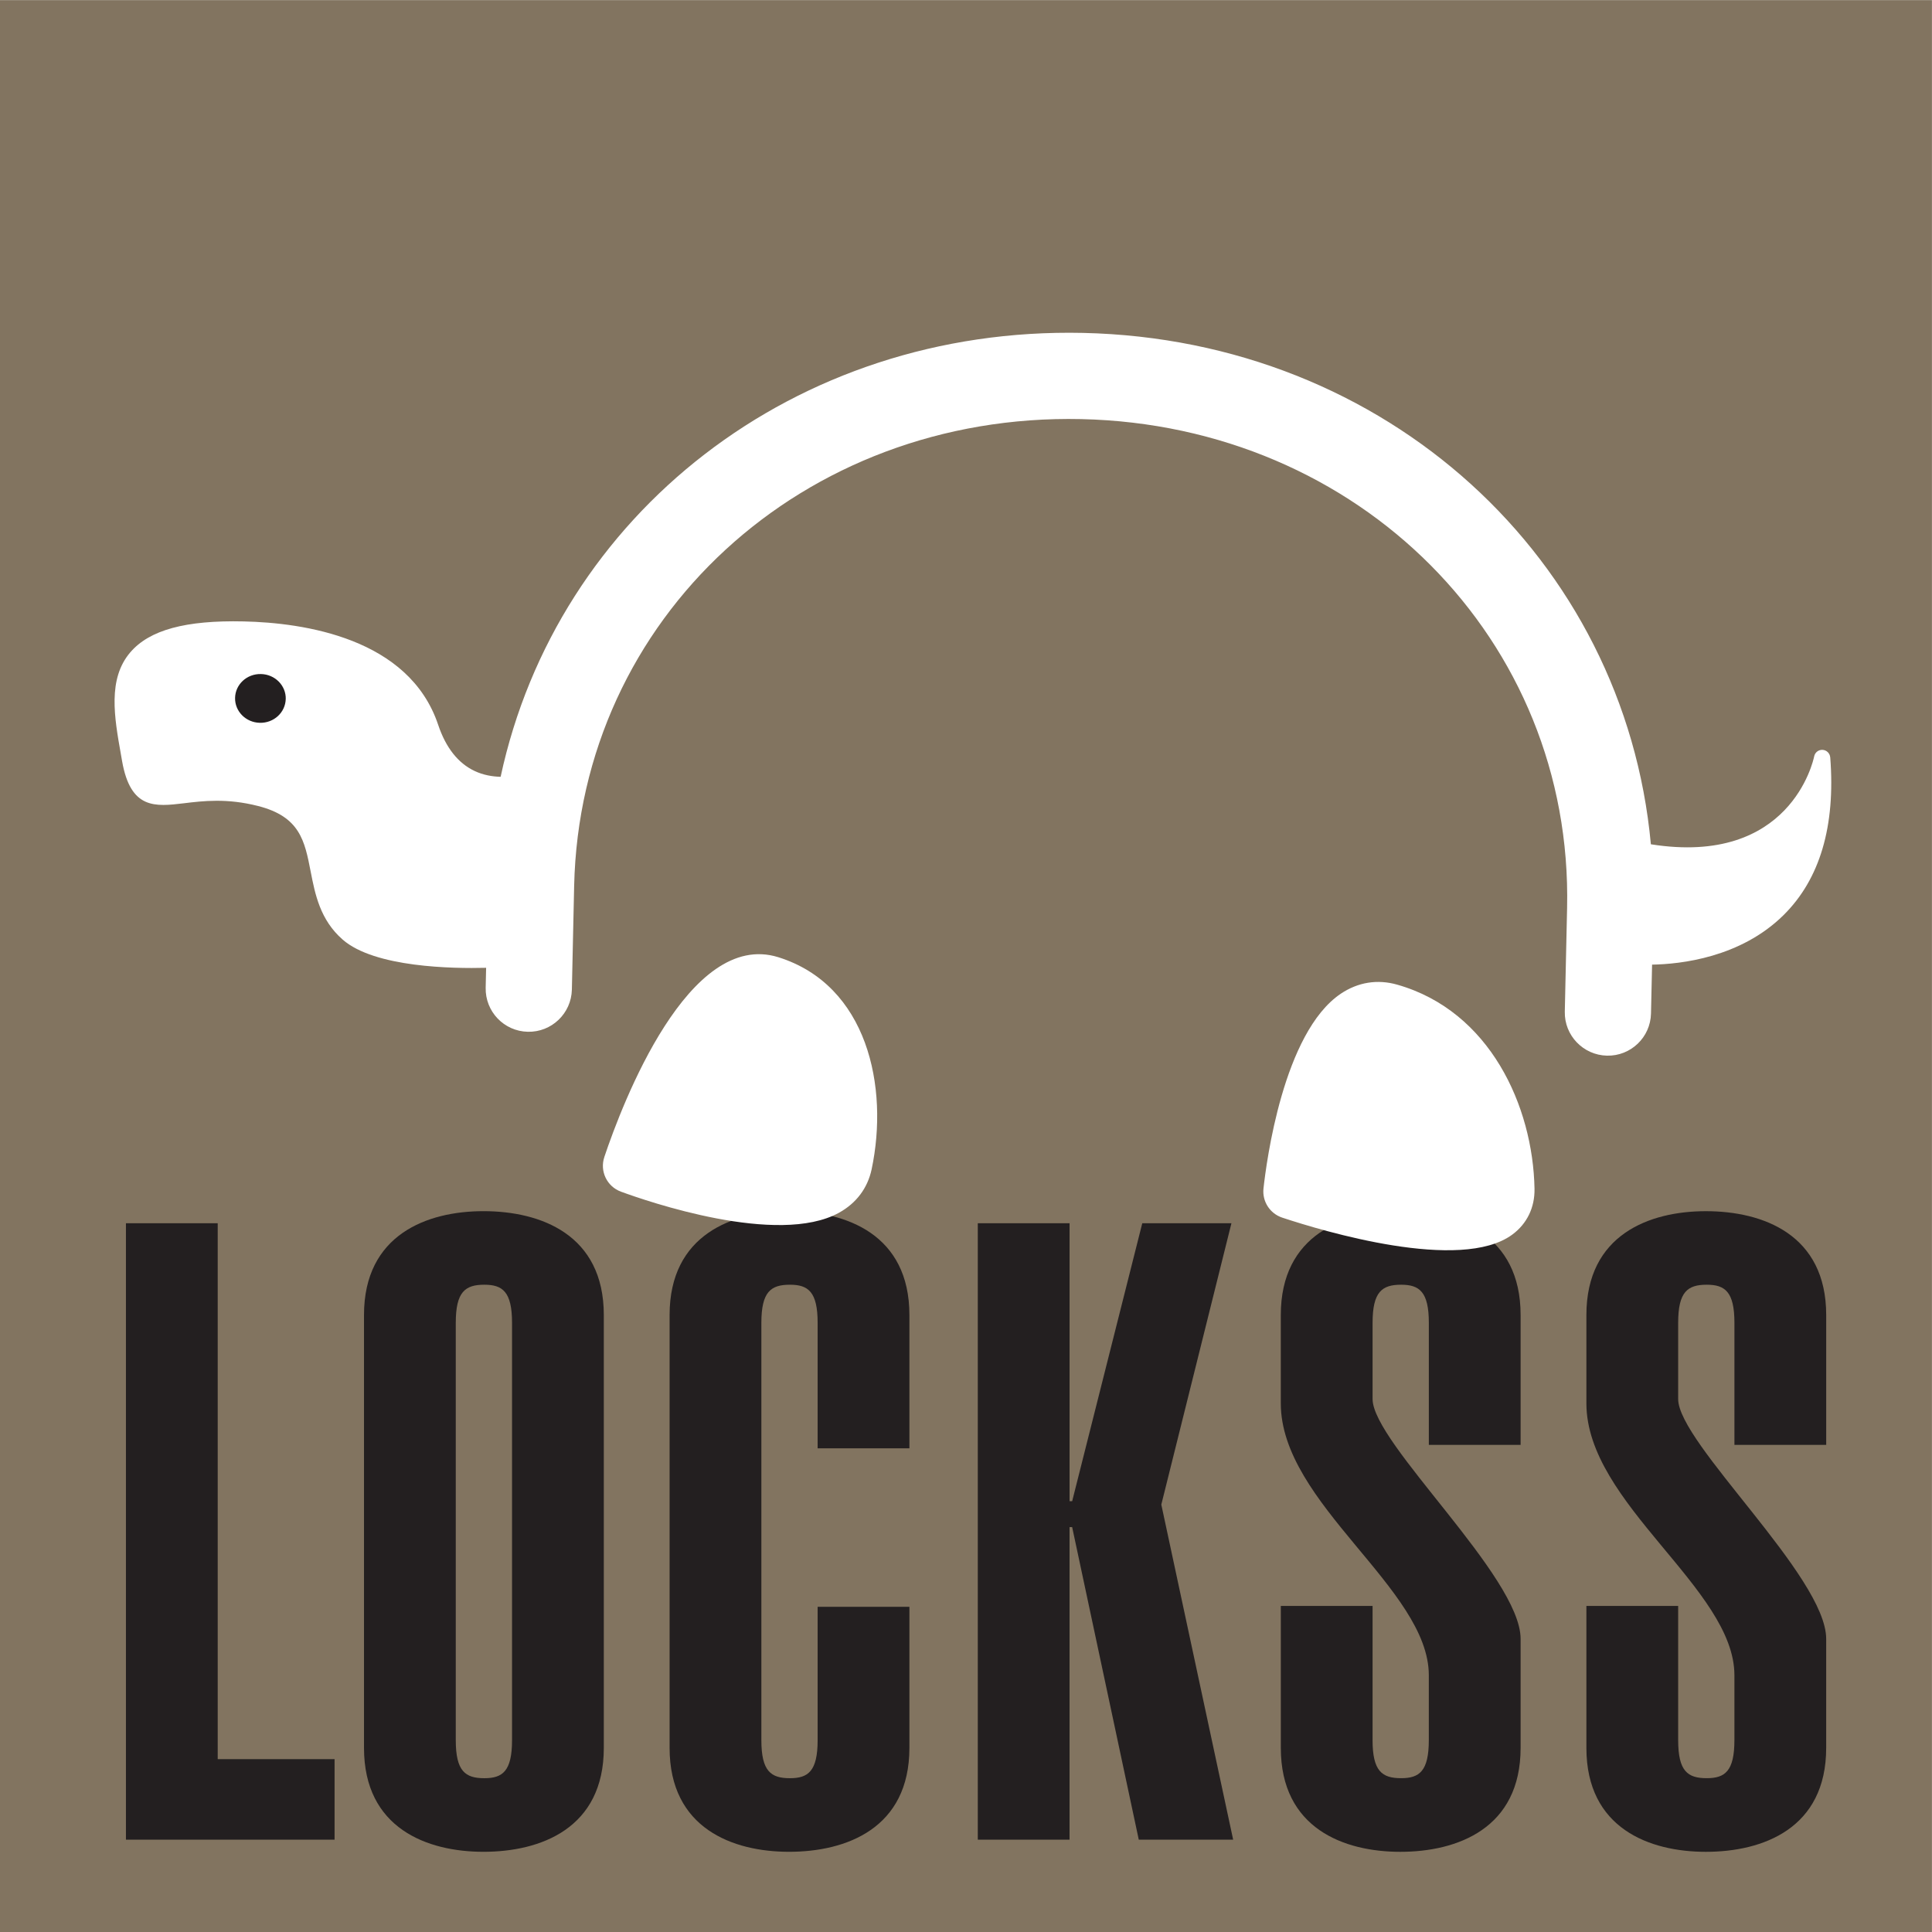
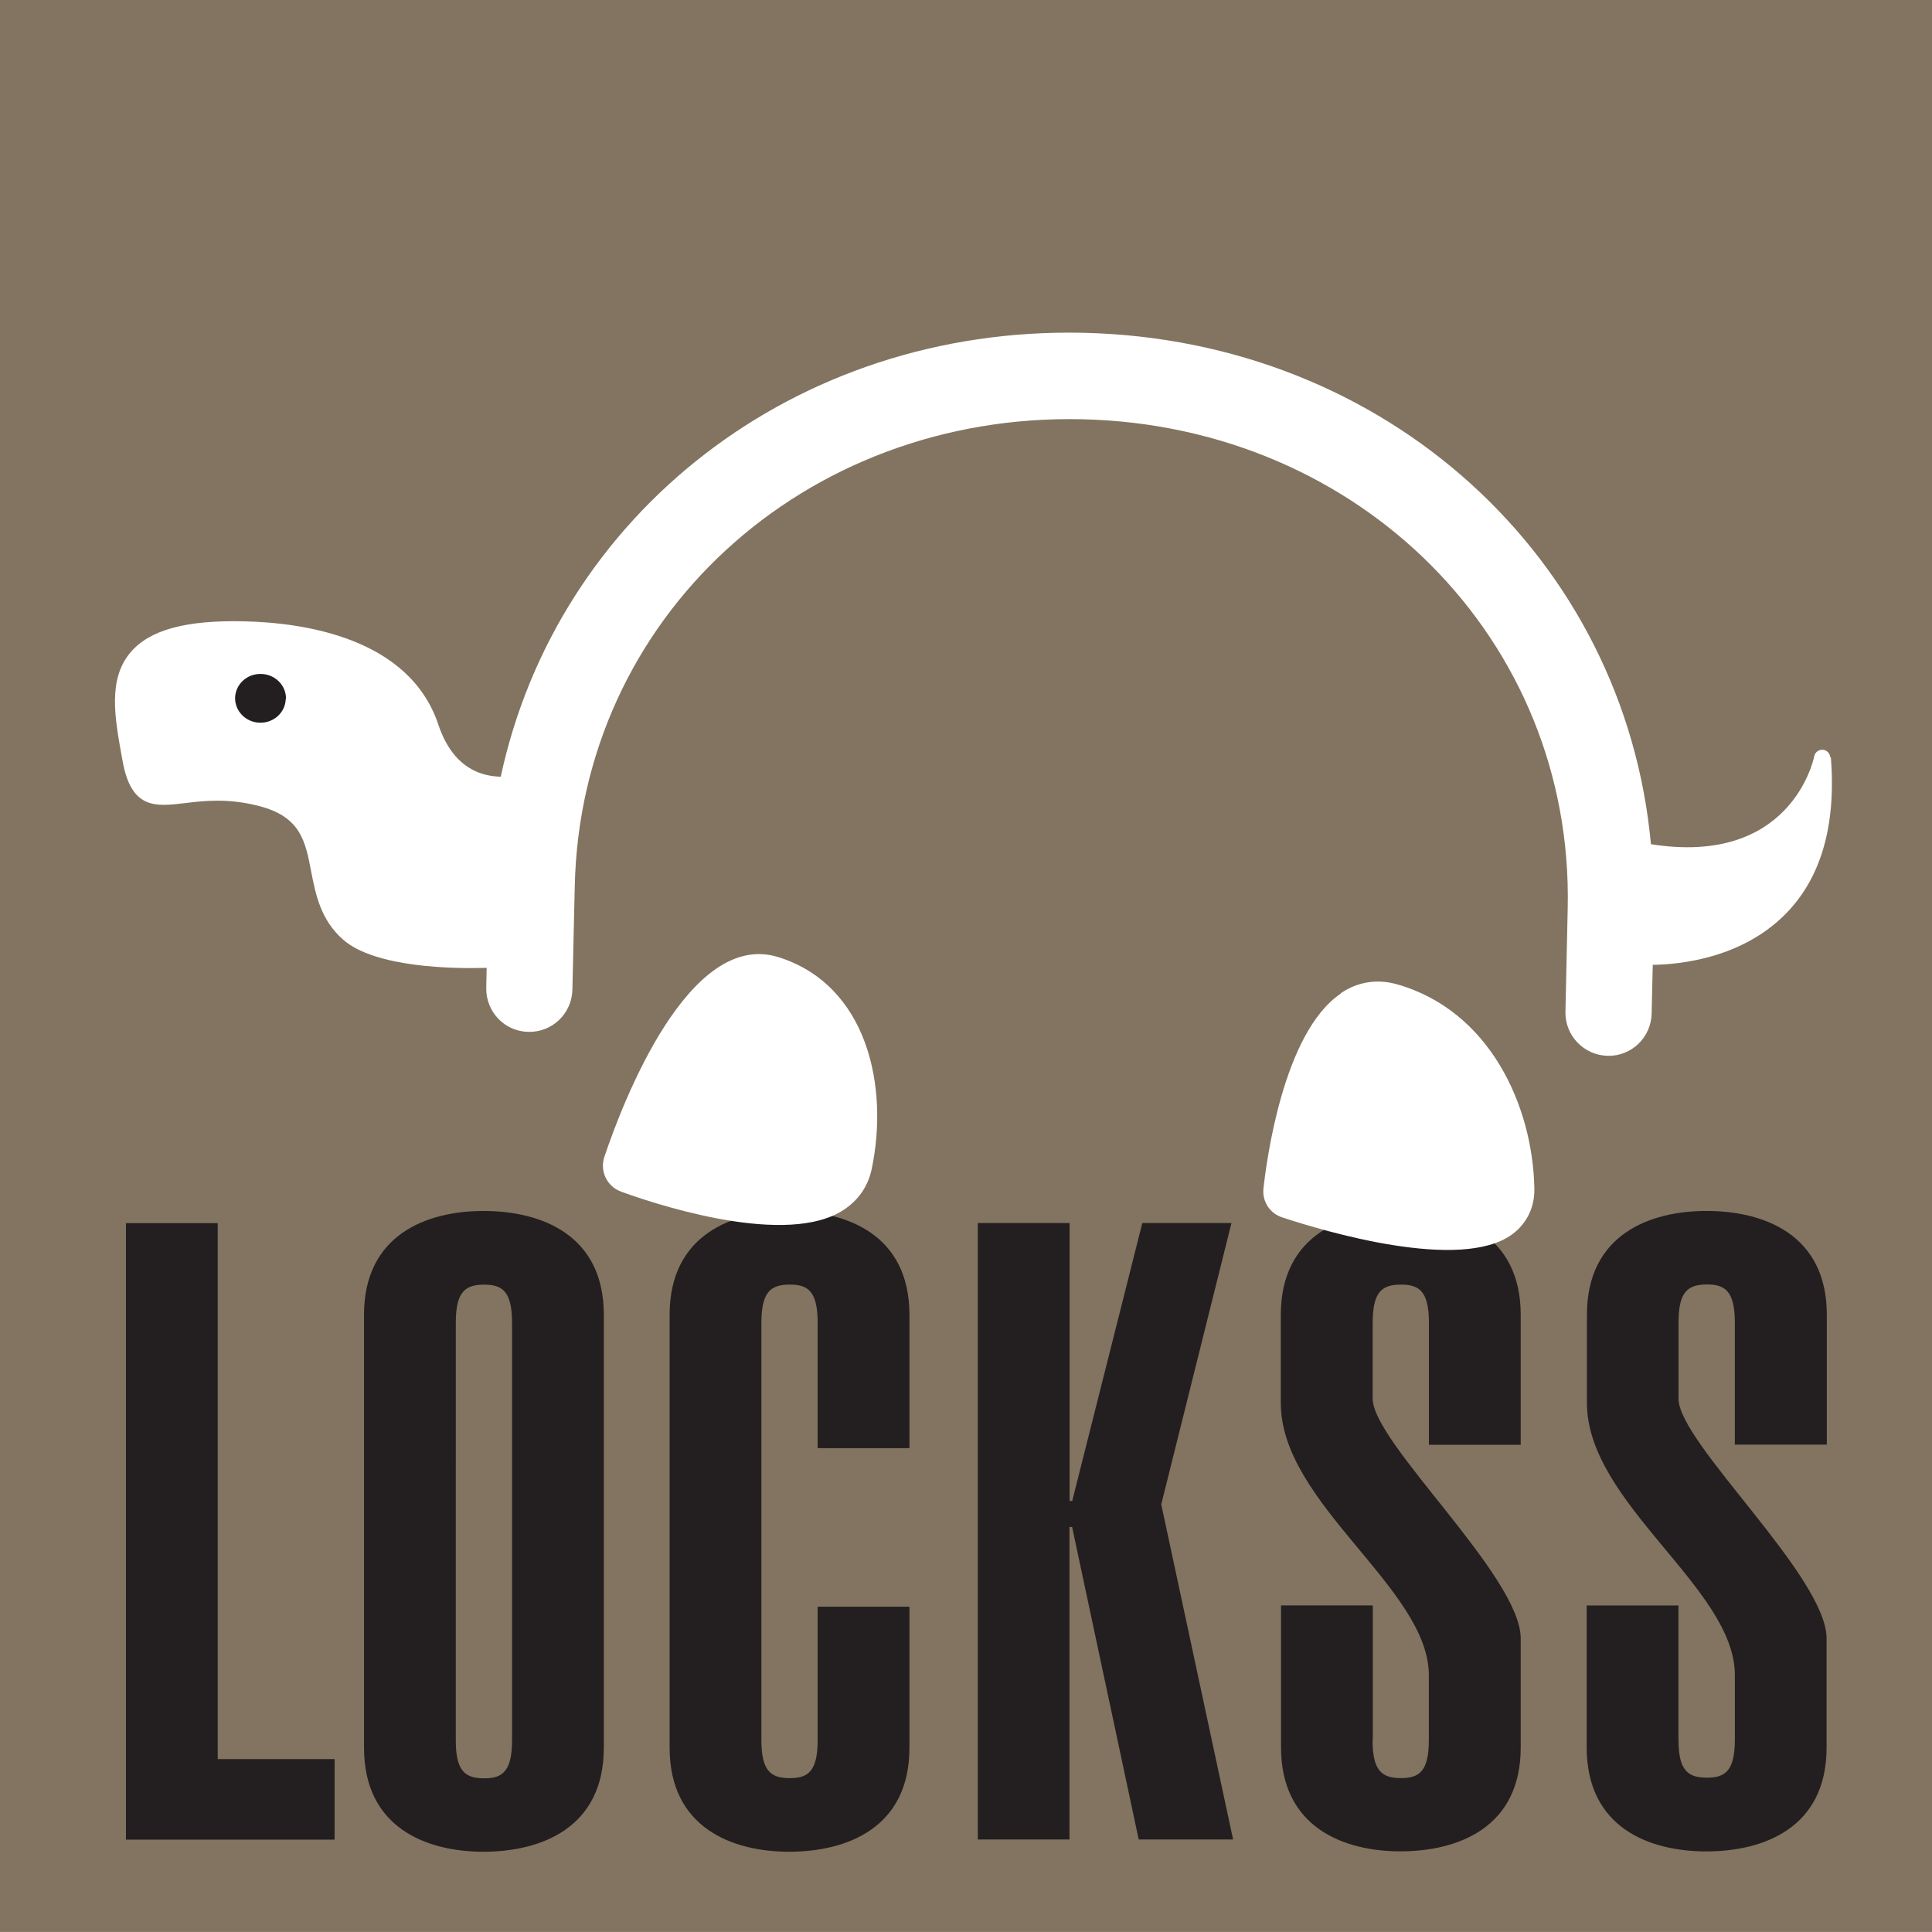
- <svg xmlns="http://www.w3.org/2000/svg" viewBox="0 0 96 96" height="96" width="96">
-   <path d="M95.997 96H0V.006h95.997V96" fill="#827460" />
-   <path d="M6.258 91.412v-30.63h4.56v26.63h5.807v4H6.258M22.647 65.73c0-1.548.473-1.893 1.42-1.893.903 0 1.376.345 1.376 1.894v20.735c0 1.548-.473 1.892-1.376 1.892-.947 0-1.42-.344-1.42-1.892zm-4.56 21.122c0 4 3.14 5.163 5.936 5.163 2.84 0 5.98-1.162 5.98-5.163v-21.51c0-4-3.14-5.16-5.98-5.16-2.795 0-5.936 1.16-5.936 5.16v21.51M40.628 71.967V65.73c0-1.548-.473-1.893-1.376-1.893-.947 0-1.42.345-1.42 1.894v20.735c0 1.548.473 1.892 1.42 1.892.903 0 1.376-.344 1.376-1.892V79.84h4.56v7.012c0 4-3.14 5.163-5.98 5.163-2.795 0-5.936-1.162-5.936-5.163v-21.51c0-4 3.14-5.16 5.936-5.16 2.84 0 5.98 1.16 5.98 5.16v6.625h-4.56M48.586 91.412v-30.63h4.56v13.81h.13l3.483-13.81h4.43l-3.484 13.98 3.57 16.65h-4.69l-3.31-15.53h-.13v15.53h-4.56M68.202 86.465c0 1.548.473 1.892 1.42 1.892.903 0 1.375-.344 1.375-1.892V83.24c0-4.304-7.355-8.52-7.355-13.51v-4.387c0-4 3.14-5.16 5.936-5.16 2.84 0 5.98 1.16 5.98 5.16v6.452h-4.56V65.73c0-1.548-.473-1.893-1.377-1.893-.945 0-1.418.345-1.418 1.894v3.786c0 2.194 7.355 8.818 7.355 11.916v5.42c0 4-3.14 5.163-5.98 5.163-2.794 0-5.935-1.162-5.935-5.163v-7.055h4.56v6.668M83.387 86.465c0 1.548.472 1.892 1.42 1.892.903 0 1.375-.344 1.375-1.892V83.24c0-4.304-7.355-8.52-7.355-13.51v-4.387c0-4 3.14-5.16 5.936-5.16 2.84 0 5.98 1.16 5.98 5.16v6.452h-4.56V65.73c0-1.548-.473-1.893-1.376-1.893-.948 0-1.42.345-1.42 1.894v3.786c0 2.194 7.355 8.818 7.355 11.916v5.42c0 4-3.14 5.163-5.98 5.163-2.794 0-5.935-1.162-5.935-5.163v-7.055h4.56v6.668" fill="#231f20" />
-   <path d="M30.03 57.49c-.238.703.128 1.466.822 1.722 1.277.47 7.795 2.728 10.838 1.048.86-.475 1.42-1.22 1.62-2.154.87-4.107-.21-9.158-4.637-10.543-4.454-1.39-7.743 7.246-8.644 9.927M66.622 49.378c-2.863 1.927-3.7 8.398-3.84 9.677-.07.64.317 1.244.93 1.448 2.034.674 8.87 2.73 11.43.845.732-.538 1.124-1.347 1.107-2.28-.077-4.103-2.216-8.83-6.82-10.14-.983-.282-1.952-.124-2.808.45" fill="#fff" />
-   <path d="M90.942 37.63c-.017-.2-.177-.357-.378-.37-.2-.012-.378.125-.418.322-.047.23-1.195 5.47-8.115 4.37-1.306-14.164-13.117-25.074-28.212-25.41-14.343-.316-26.145 9.037-28.943 22.057-.407-.01-.86-.084-1.295-.29-.82-.387-1.43-1.16-1.81-2.297-1.447-4.312-6.674-5.068-9.662-5.134-2.89-.065-4.682.424-5.635 1.536-1.132 1.32-.793 3.23-.465 5.075l.057.327c.423 2.415 1.65 2.267 3.072 2.098.953-.116 2.14-.26 3.687.136 2.082.53 2.316 1.733 2.612 3.257.22 1.127.47 2.404 1.592 3.383 1.59 1.386 5.47 1.443 7.126 1.4l-.022.99c-.026 1.183.91 2.163 2.093 2.188 1.183.027 2.162-.91 2.19-2.093l.113-5.15c.293-13.315 11.363-23.505 25.195-23.2 13.834.307 24.438 10.977 24.144 24.293l-.114 5.15c-.026 1.18.913 2.16 2.095 2.187 1.182.027 2.162-.91 2.188-2.093l.054-2.43c1.422-.024 4.393-.348 6.532-2.46 1.807-1.785 2.588-4.424 2.32-7.843" fill="#fff" />
-   <path d="M14.198 34.732c-.017.67-.59 1.2-1.287 1.184-.695-.015-1.246-.57-1.23-1.24.014-.67.587-1.2 1.285-1.183.696.013 1.248.57 1.233 1.24" fill="#231f20" />
+ <svg xmlns="http://www.w3.org/2000/svg" viewBox="0 0 95.997 95.994" height="95.994" width="95.997">
+   <path d="M95.997 95.994H0V0h95.997v95.994" fill="#827460" />
+   <path d="M6.258 91.406v-30.63h4.56v26.63h5.807v4H6.258m16.39-25.682c0-1.548.472-1.893 1.42-1.893.902 0 1.375.35 1.375 1.9v20.73c0 1.55-.473 1.9-1.376 1.9-.947 0-1.42-.34-1.42-1.89zm-4.56 21.122c0 4 3.14 5.163 5.935 5.163 2.84 0 5.98-1.17 5.98-5.17V65.33c0-4-3.14-5.16-5.98-5.16-2.795 0-5.936 1.16-5.936 5.16v21.51m22.54-14.884V65.72c0-1.547-.472-1.892-1.375-1.892-.947 0-1.42.347-1.42 1.896V86.46c0 1.548.473 1.892 1.42 1.892.903 0 1.376-.344 1.376-1.892v-6.626h4.56v7.012c0 4-3.14 5.163-5.98 5.163-2.795 0-5.936-1.17-5.936-5.17V65.33c0-4 3.14-5.16 5.936-5.16 2.84 0 5.98 1.16 5.98 5.16v6.626h-4.56M48.586 91.4V60.77h4.56v13.81h.13l3.483-13.81h4.43L57.7 74.75l3.57 16.65h-4.69l-3.31-15.53h-.13V91.4h-4.56m19.62-4.94c0 1.546.474 1.89 1.42 1.89.904 0 1.376-.344 1.376-1.89v-3.227c0-4.304-7.355-8.52-7.355-13.51v-4.387c0-4 3.14-5.16 5.94-5.16 2.84 0 5.98 1.16 5.98 5.16v6.452H71v-6.066c0-1.548-.474-1.893-1.378-1.893-.943 0-1.416.34-1.416 1.89v3.78c0 2.19 7.355 8.82 7.355 11.91v5.42c0 4-3.14 5.16-5.98 5.16-2.79 0-5.93-1.17-5.93-5.17v-7.05h4.56v6.67m15.19 0c0 1.54.47 1.89 1.42 1.89.91 0 1.38-.35 1.38-1.89v-3.22c0-4.31-7.35-8.52-7.35-13.51v-4.38c0-4 3.14-5.16 5.94-5.16 2.84 0 5.98 1.16 5.98 5.16v6.45H86.2v-6.06c0-1.55-.474-1.897-1.377-1.897-.95 0-1.42.346-1.42 1.895v3.786c0 2.19 7.356 8.82 7.356 11.91v5.42c0 4-3.14 5.16-5.98 5.16-2.8 0-5.94-1.16-5.94-5.17v-7.05h4.56v6.66" fill="#231f20" />
+   <path d="M30.03 57.484c-.238.703.128 1.466.822 1.722 1.277.47 7.795 2.728 10.838 1.048.86-.475 1.42-1.22 1.62-2.154.87-4.107-.21-9.158-4.637-10.543-4.454-1.39-7.743 7.246-8.644 9.927m36.59-8.112c-2.87 1.927-3.7 8.398-3.84 9.677-.07.64.31 1.24.93 1.44 2.03.67 8.87 2.73 11.43.84.73-.54 1.12-1.35 1.1-2.28-.08-4.11-2.22-8.83-6.82-10.14-.99-.28-1.96-.13-2.81.45" fill="#fff" />
+   <path d="M90.942 37.624c-.017-.2-.177-.357-.378-.37-.2-.012-.378.125-.418.322-.047.23-1.195 5.47-8.115 4.37-1.3-14.164-13.11-25.074-28.21-25.41-14.34-.316-26.14 9.037-28.94 22.057-.4-.01-.86-.084-1.29-.29-.82-.387-1.43-1.16-1.81-2.297-1.44-4.312-6.67-5.068-9.66-5.134-2.89-.065-4.68.424-5.63 1.536-1.13 1.32-.79 3.23-.46 5.075l.06.327c.43 2.415 1.65 2.267 3.07 2.098.96-.116 2.14-.26 3.69.136 2.08.53 2.32 1.733 2.61 3.257.22 1.13.47 2.41 1.59 3.39 1.59 1.39 5.47 1.45 7.13 1.4l-.02.99c-.024 1.19.91 2.17 2.09 2.19 1.188.03 2.16-.91 2.19-2.09l.118-5.15c.29-13.31 11.36-23.5 25.19-23.2 13.837.31 24.44 10.98 24.147 24.29l-.112 5.15c-.027 1.18.91 2.16 2.094 2.19 1.18.03 2.16-.91 2.188-2.09l.056-2.43c1.42-.02 4.394-.35 6.53-2.46 1.81-1.78 2.59-4.42 2.32-7.84" fill="#fff" />
+   <path d="M14.198 34.726c-.017.67-.59 1.2-1.287 1.184-.69-.015-1.24-.57-1.23-1.24.02-.67.59-1.2 1.29-1.183.7.013 1.25.57 1.24 1.24" fill="#231f20" />
</svg>
